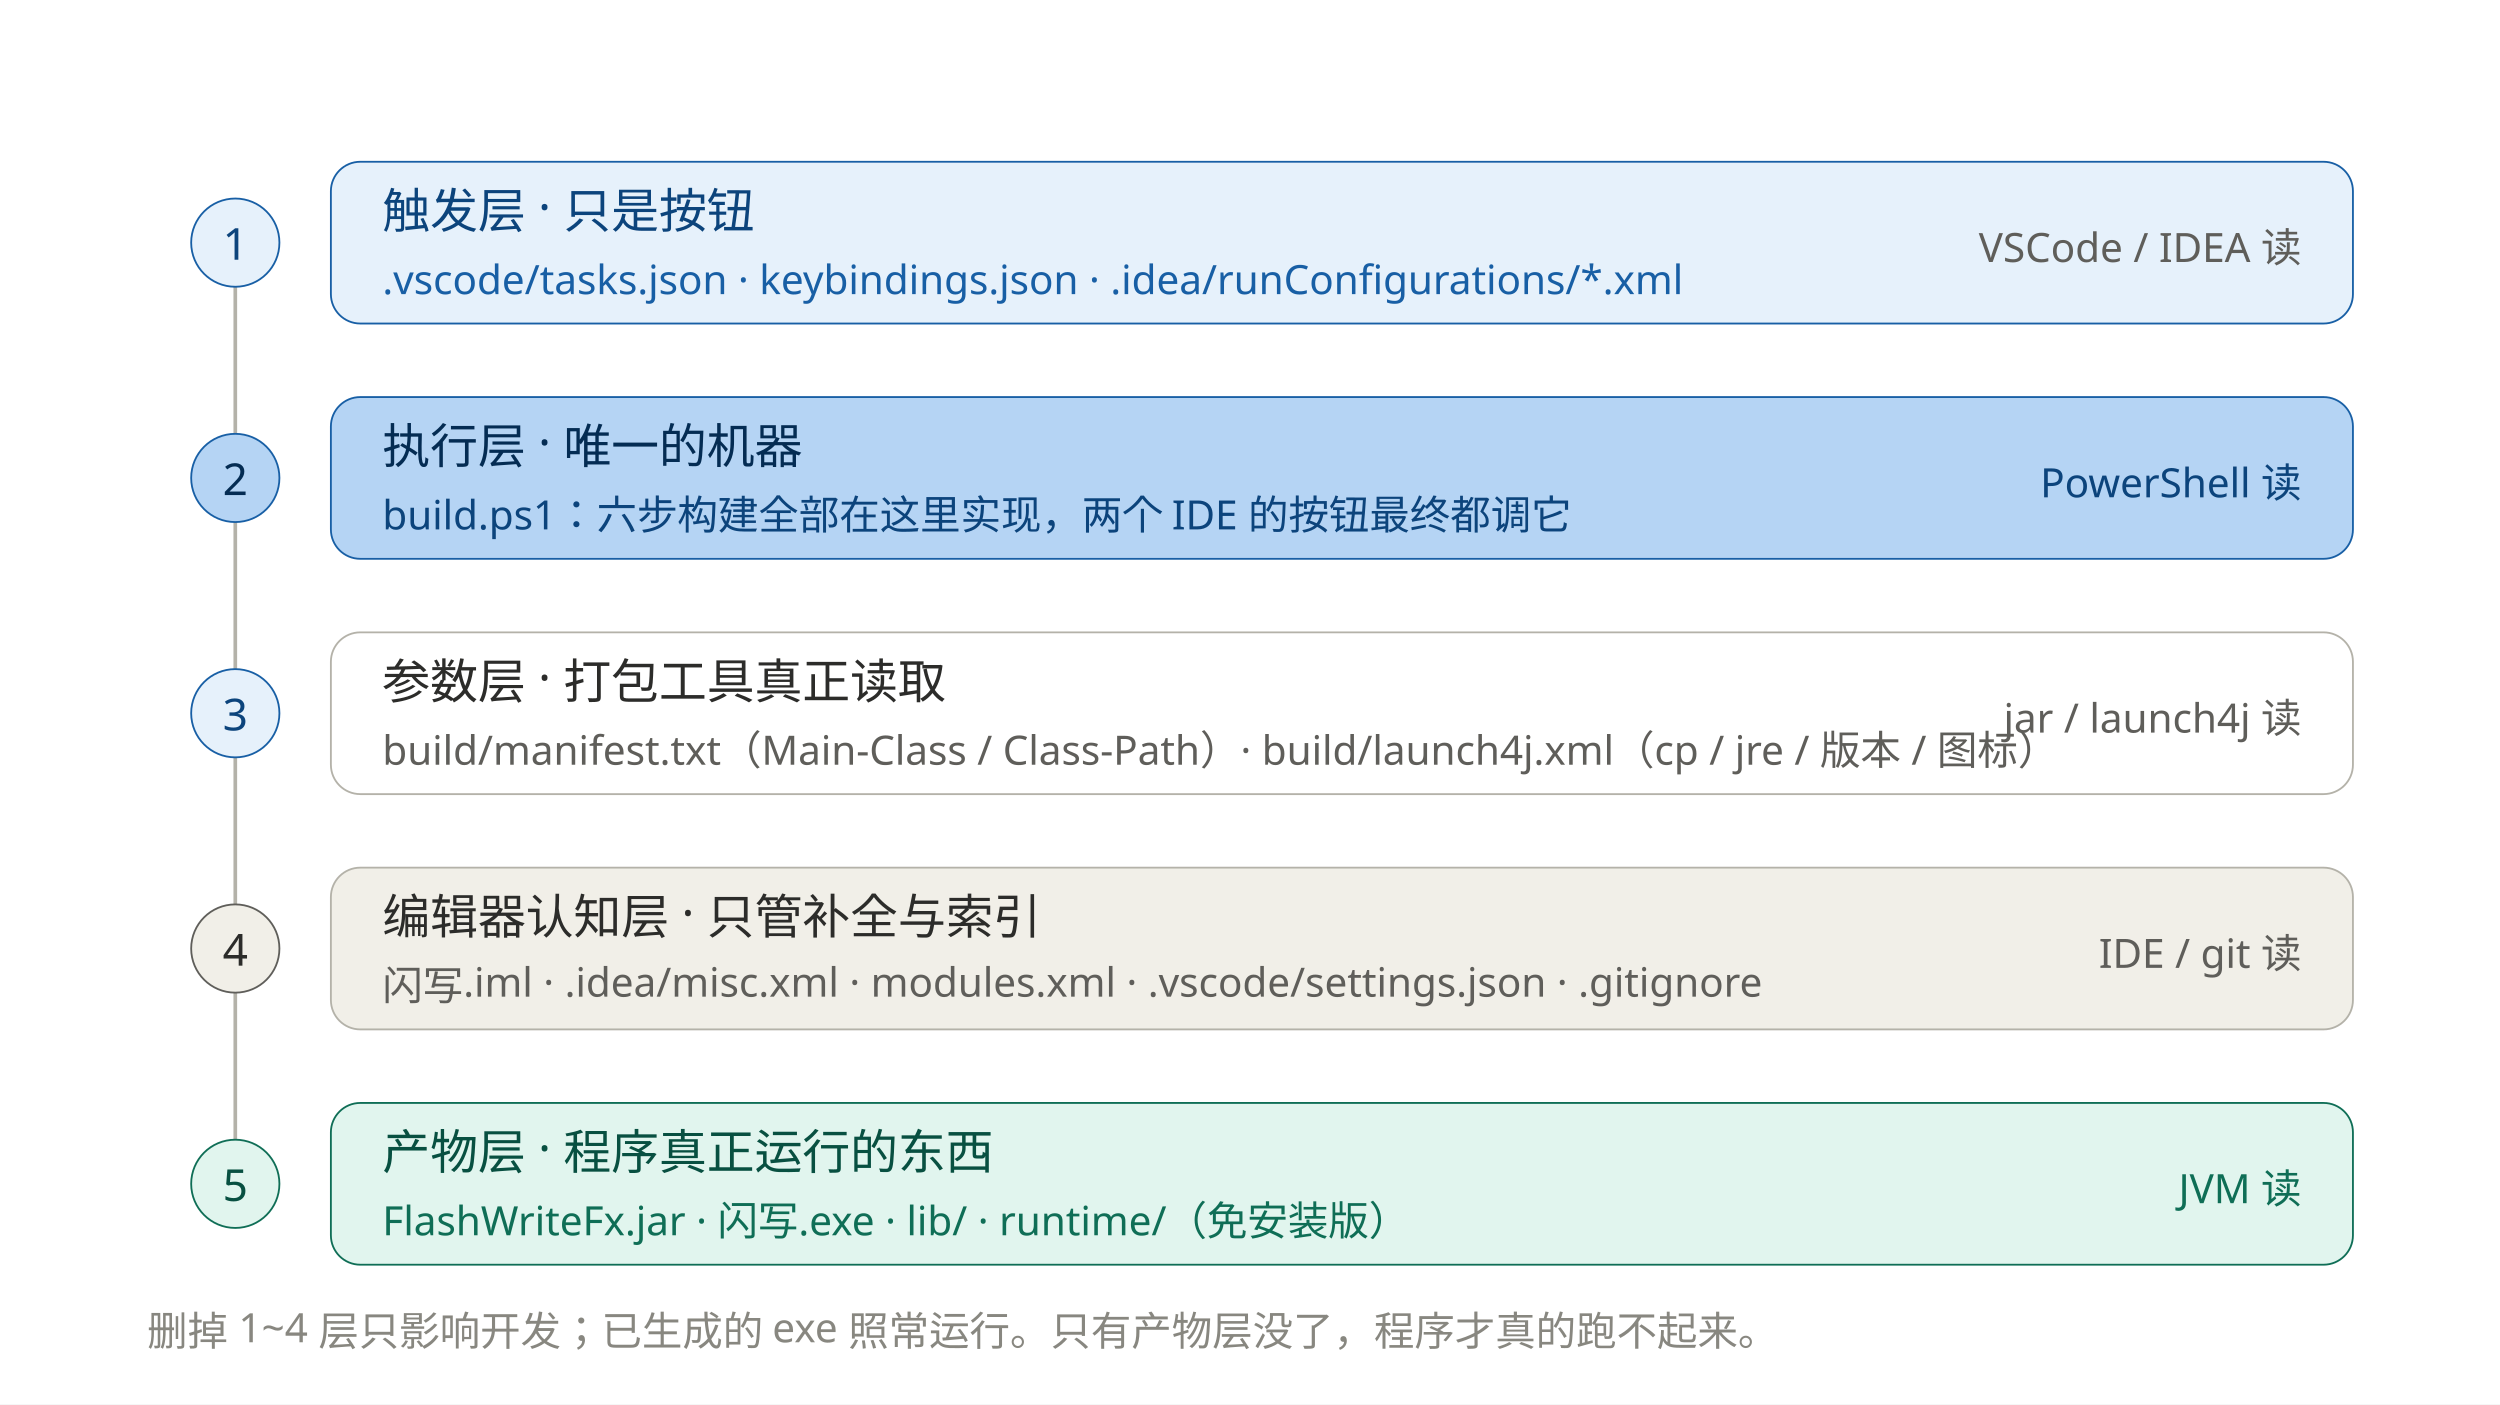
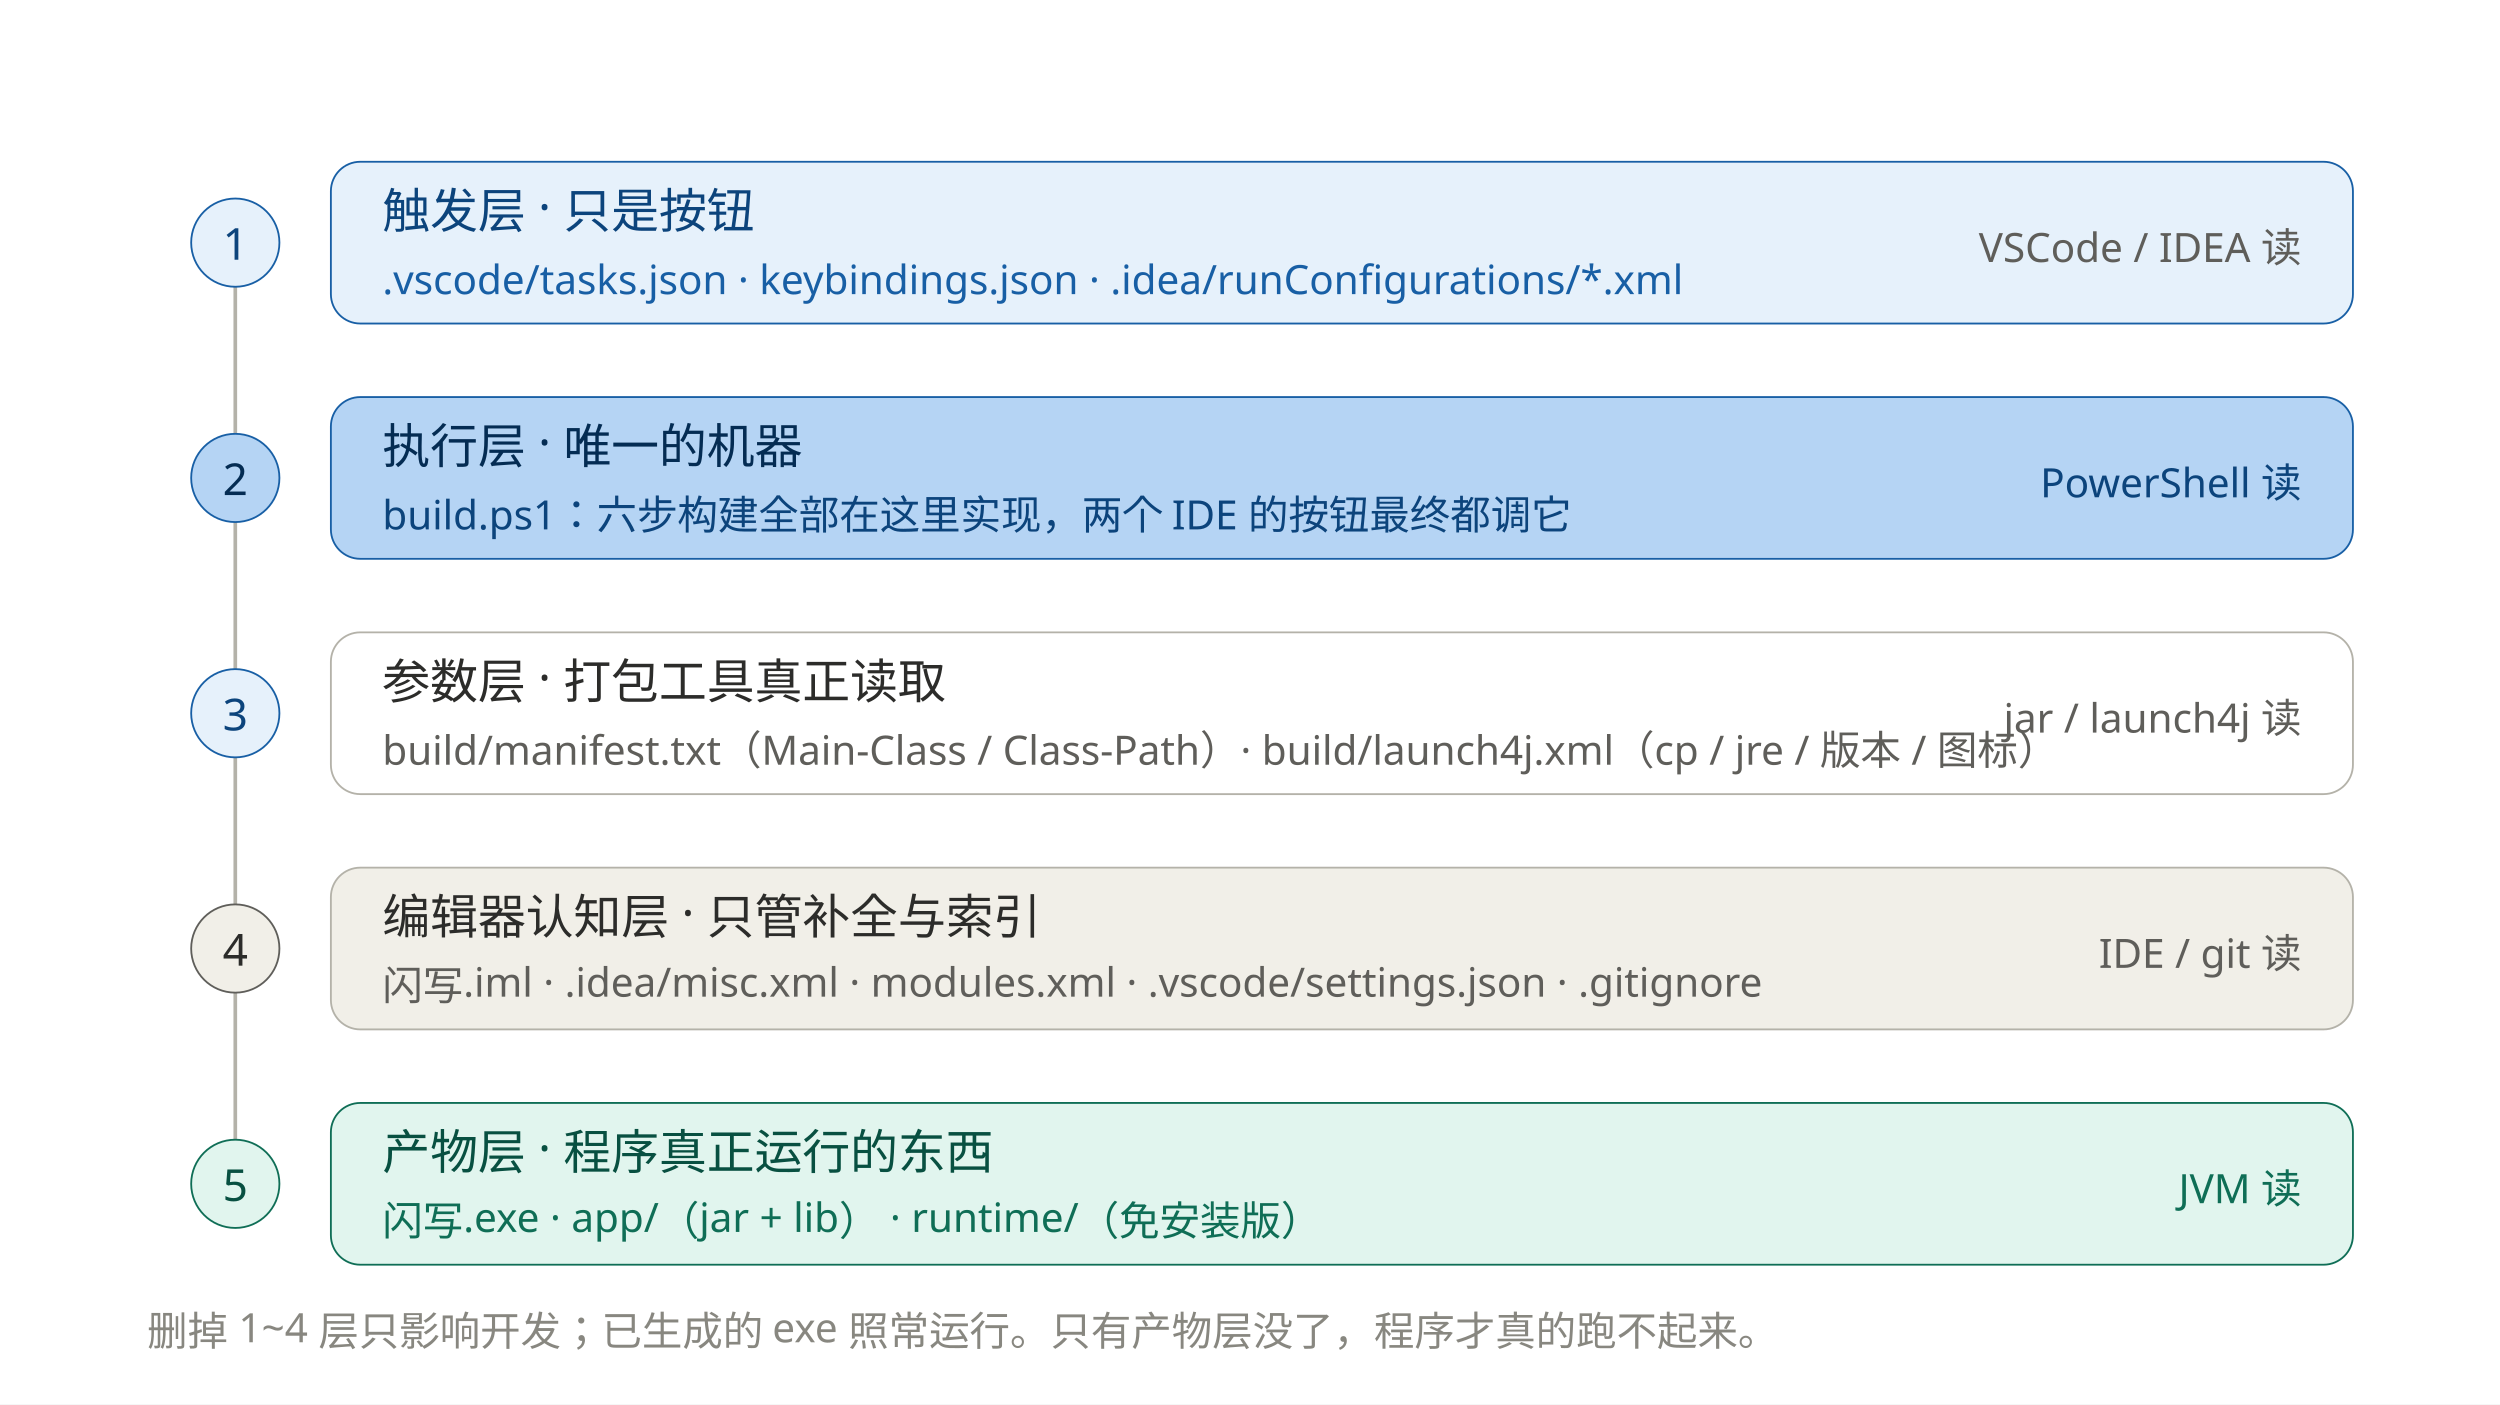
<svg xmlns="http://www.w3.org/2000/svg" width="680" height="382" viewBox="0 0 680 382" role="img" font-family="Segoe UI, Microsoft YaHei, sans-serif">
  <rect width="680" height="382" fill="#FFFFFF" />
  <path d="M64 66 L64 322" fill="none" stroke="#B4B2A9" stroke-width="1" />
  <circle cx="64" cy="66" r="12" fill="#E6F1FB" stroke="#185FA5" stroke-width="0.5" />
  <text x="64" y="66" text-anchor="middle" dominant-baseline="central" font-size="12" font-weight="500" fill="#0C447C">1</text>
  <rect x="90" y="44" width="550" height="44" rx="8" fill="#E6F1FB" stroke="#185FA5" stroke-width="0.5" />
  <text x="104" y="62" font-size="13" font-weight="500" fill="#0C447C">触发层 · 只是按钮</text>
  <text x="104" y="80" font-size="11" fill="#185FA5">.vscode/tasks.json · keybindings.json · .idea/runConfigurations/*.xml</text>
  <text x="626" y="66" text-anchor="end" dominant-baseline="central" font-size="11" fill="#5F5E5A">VSCode / IDEA 读</text>
  <circle cx="64" cy="130" r="12" fill="#B5D4F4" stroke="#185FA5" stroke-width="0.5" />
  <text x="64" y="130" text-anchor="middle" dominant-baseline="central" font-size="12" font-weight="500" fill="#042C53">2</text>
  <rect x="90" y="108" width="550" height="44" rx="8" fill="#B5D4F4" stroke="#185FA5" stroke-width="0.5" />
  <text x="104" y="126" font-size="13" font-weight="500" fill="#042C53">执行层 · 唯一的机器</text>
  <text x="104" y="144" font-size="11" fill="#0C447C">build.ps1：六步构建全部在这里实现，两个 IDE 的按钮最终都调它</text>
  <text x="626" y="130" text-anchor="end" dominant-baseline="central" font-size="11" fill="#0C447C">PowerShell 读</text>
  <circle cx="64" cy="194" r="12" fill="#E6F1FB" stroke="#185FA5" stroke-width="0.5" />
  <text x="64" y="194" text-anchor="middle" dominant-baseline="central" font-size="12" font-weight="500" fill="#0C447C">3</text>
  <rect x="90" y="172" width="550" height="44" rx="8" fill="#FFFFFF" stroke="#B4B2A9" stroke-width="0.5" />
  <text x="104" y="190" font-size="13" font-weight="500" fill="#2C2C2A">参数层 · 打包工具真正读取</text>
  <text x="104" y="208" font-size="11" fill="#5F5E5A">build/manifest.txt（Main-Class / Class-Path）· build/launch4j.xml（cp / jre / 版本 / 图标）</text>
  <text x="626" y="194" text-anchor="end" dominant-baseline="central" font-size="11" fill="#5F5E5A">jar / launch4j 读</text>
  <circle cx="64" cy="258" r="12" fill="#F1EFE8" stroke="#5F5E5A" stroke-width="0.5" />
  <text x="64" y="258" text-anchor="middle" dominant-baseline="central" font-size="12" font-weight="500" fill="#2C2C2A">4</text>
  <rect x="90" y="236" width="550" height="44" rx="8" fill="#F1EFE8" stroke="#B4B2A9" stroke-width="0.5" />
  <text x="104" y="254" font-size="13" font-weight="500" fill="#2C2C2A">编辑器认知层 · 只管补全与索引</text>
  <text x="104" y="272" font-size="11" fill="#5F5E5A">闪写.iml · .idea/misc.xml · modules.xml · .vscode/settings.json · .gitignore</text>
  <text x="626" y="258" text-anchor="end" dominant-baseline="central" font-size="11" fill="#5F5E5A">IDE / git 读</text>
  <circle cx="64" cy="322" r="12" fill="#E1F5EE" stroke="#0F6E56" stroke-width="0.5" />
  <text x="64" y="322" text-anchor="middle" dominant-baseline="central" font-size="12" font-weight="500" fill="#085041">5</text>
  <rect x="90" y="300" width="550" height="44" rx="8" fill="#E1F5EE" stroke="#0F6E56" stroke-width="0.5" />
  <text x="104" y="318" font-size="13" font-weight="500" fill="#085041">产物层 · 程序真正运行的东西</text>
-   <text x="104" y="336" font-size="11" fill="#0F6E56">FlashWriteFx.jar · 闪写.exe · lib/ · runtime/（免安装版）</text>
+   <text x="104" y="336" font-size="11" fill="#0F6E56">闪写.exe · app/（jar + lib） · runtime/（免安装版）</text>
  <text x="626" y="322" text-anchor="end" dominant-baseline="central" font-size="11" fill="#0F6E56">JVM 读</text>
  <text x="40" y="366" font-size="11" fill="#888780">删掉 1~4 层只影响开发；已生成的 exe 照常运行。只有产物层没了，程序才真的跑不起来。</text>
</svg>
